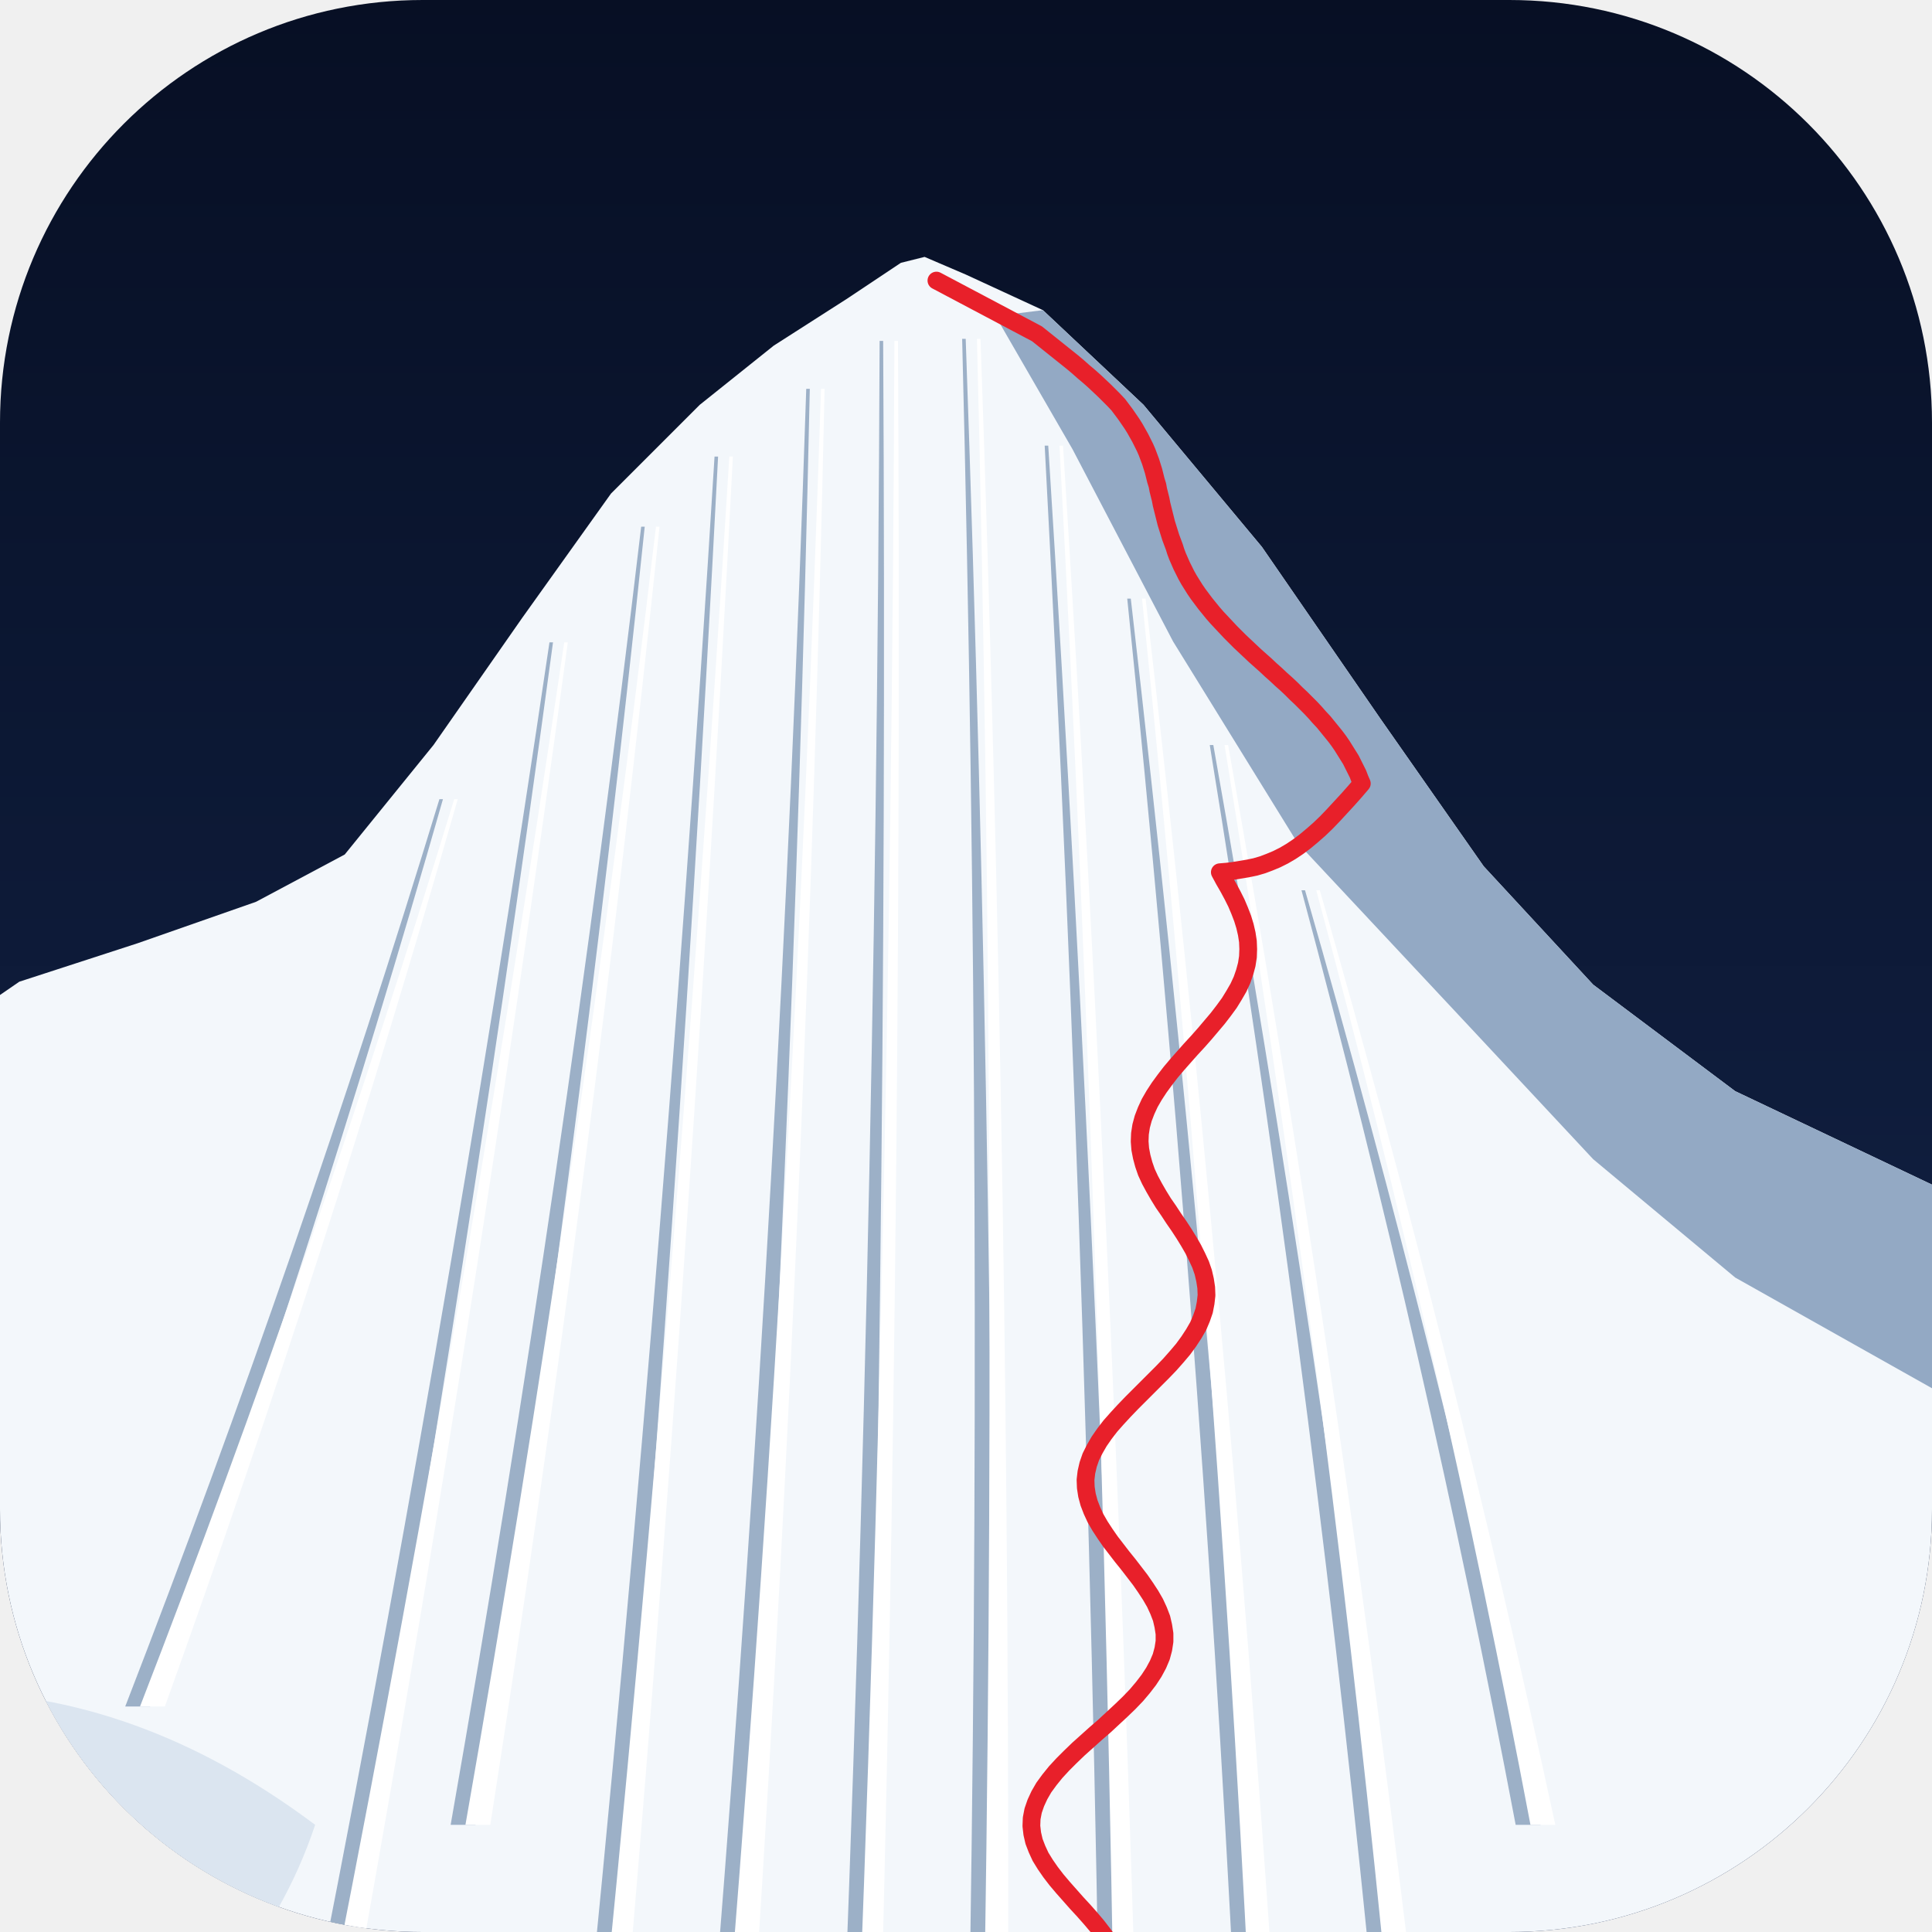
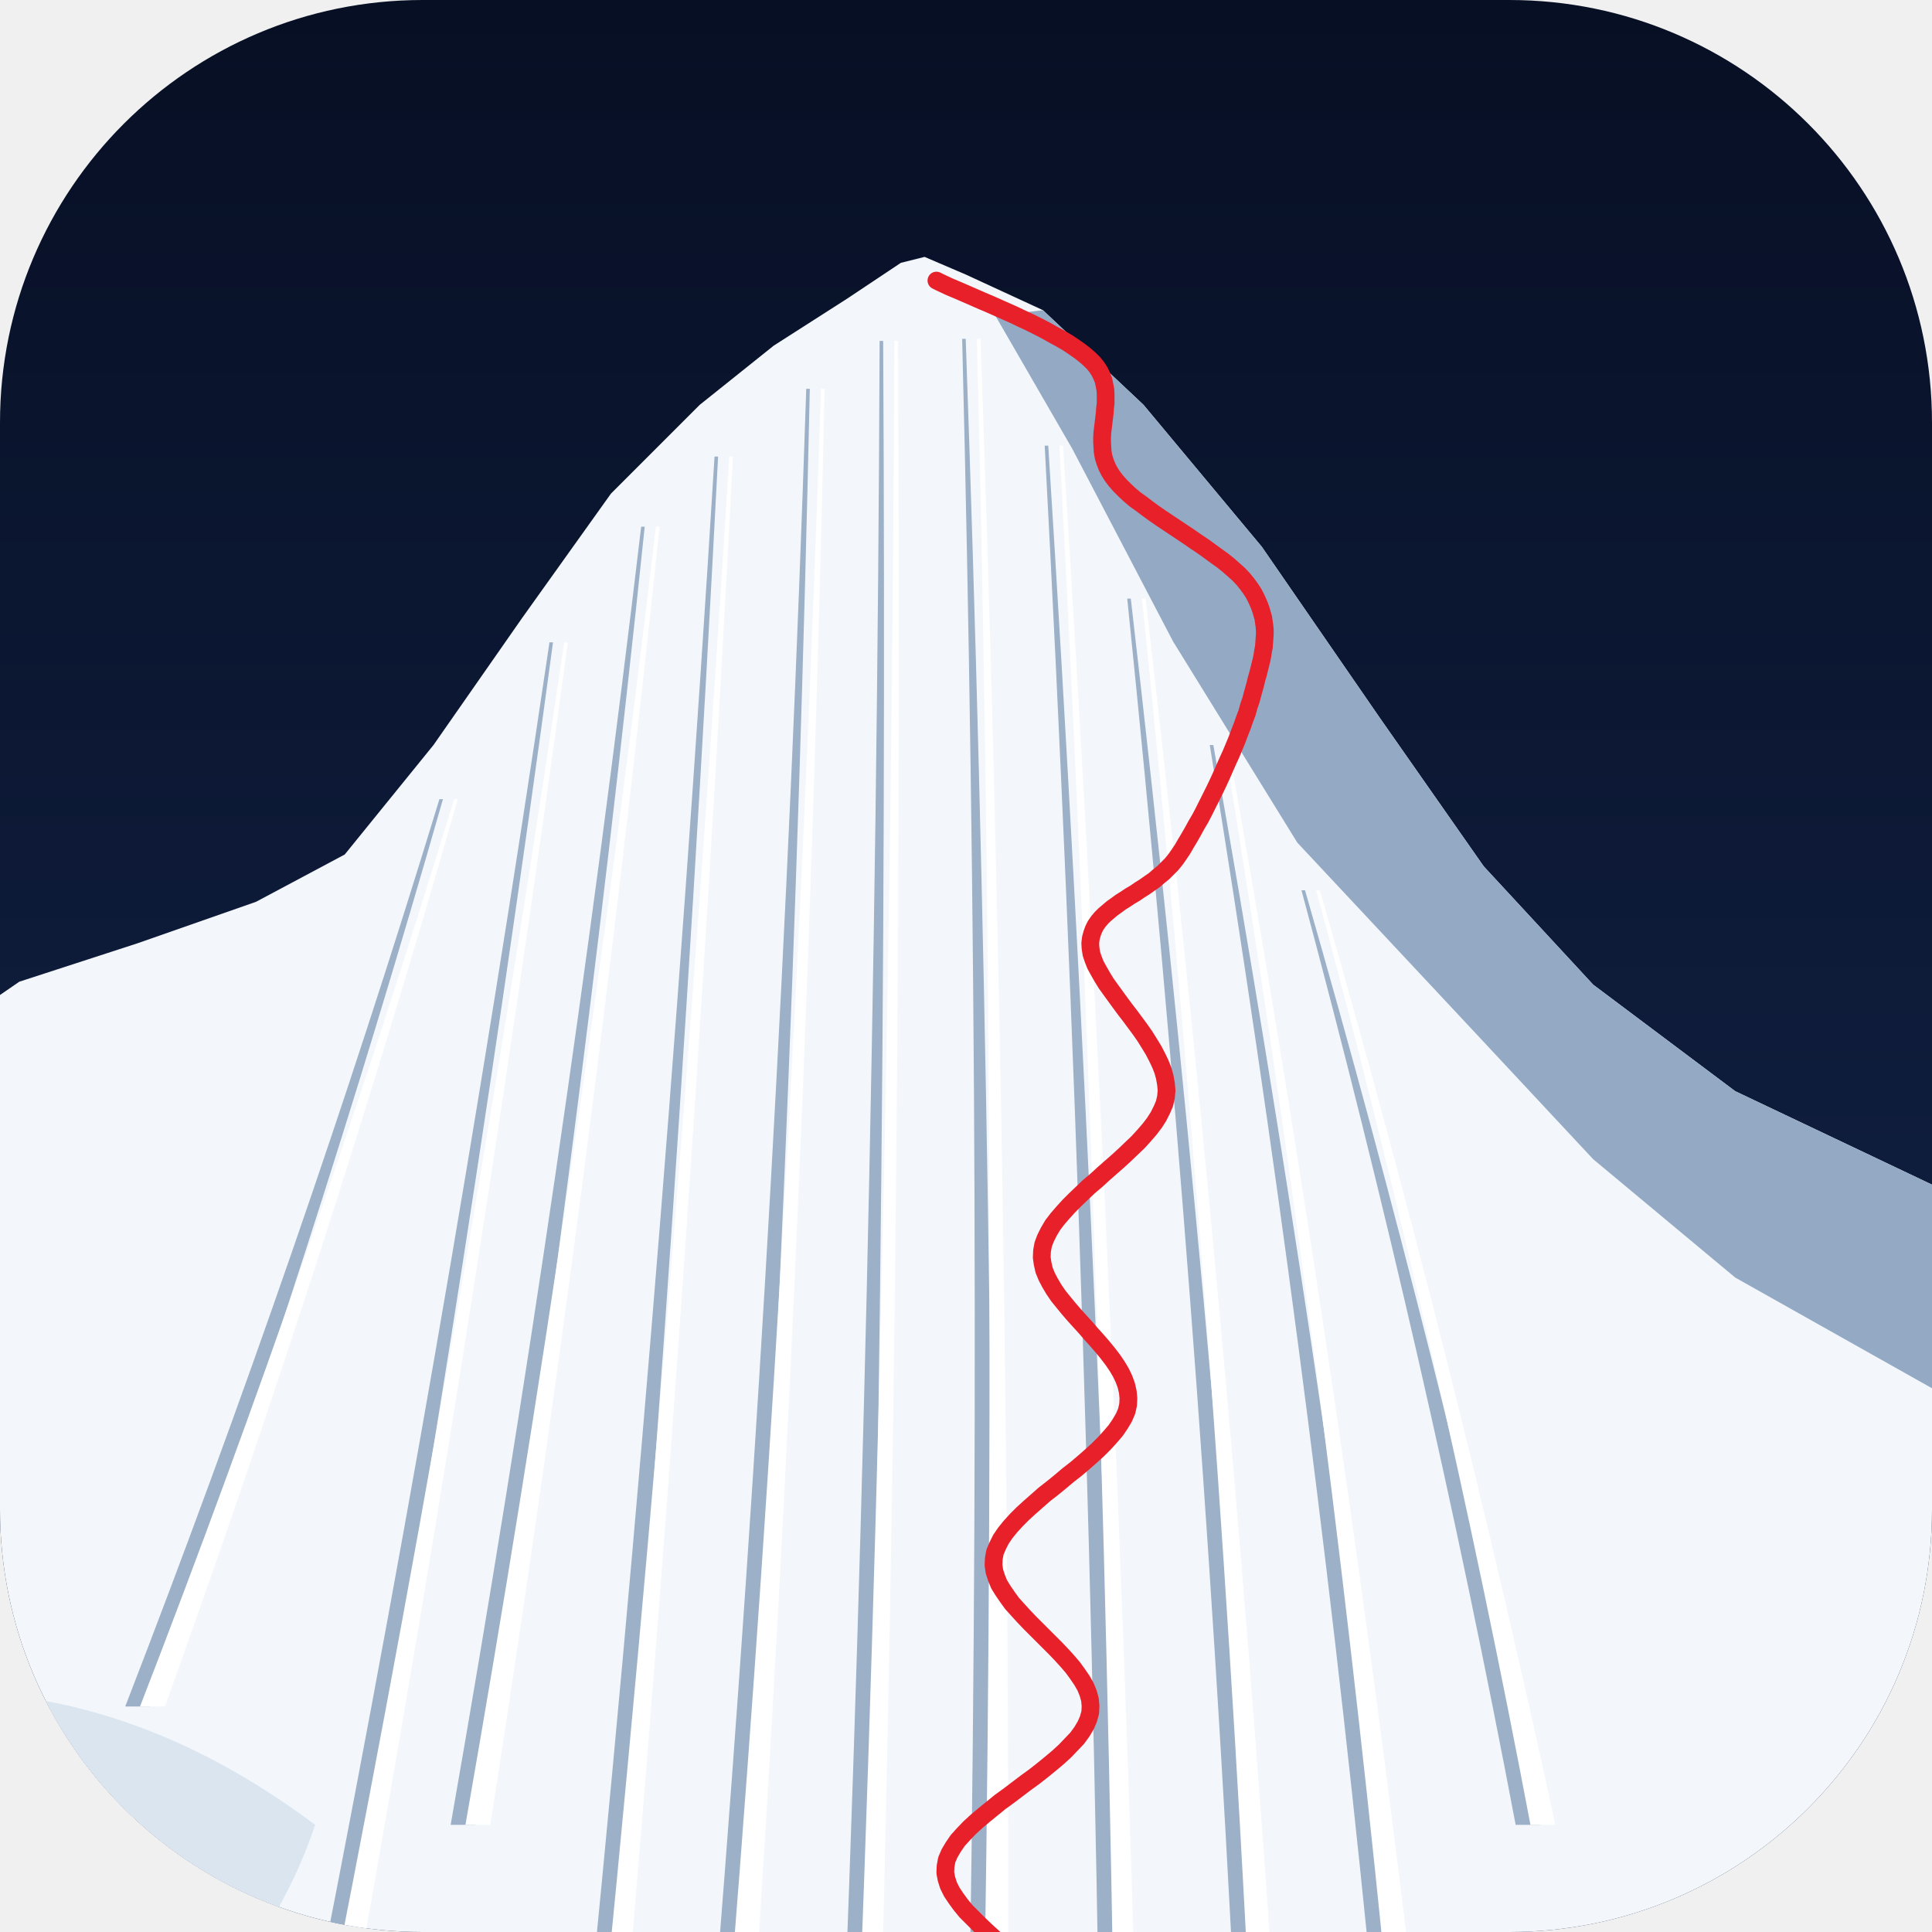
<svg xmlns="http://www.w3.org/2000/svg" viewBox="0 0 64 64">
  <defs>
    <linearGradient id="sky" x1="0" y1="0" x2="0" y2="1">
      <stop offset="0" stop-color="#070f24" />
      <stop offset="1" stop-color="#14264d" />
    </linearGradient>
    <clipPath id="r">
      <rect width="64" height="64" rx="14" />
    </clipPath>
  </defs>
  <g clip-path="url(#r)">
    <rect width="64" height="64" fill="url(#sky)" />
    <g transform="translate(4.56 5.57) scale(0.098)">
      <polygon points="-200.0,420.0 -120.0,330.0 -40.0,275.0 0.0,262.0 40.0,248.0 70.0,232.0 100.0,195.0 130.0,152.0 160.0,110.0 190.0,80.0 215.0,60.0 240.0,44.0 258.0,32.0 266.0,30.0 280.0,36.0 306.0,48.0 340.0,80.0 380.0,128.0 420.0,186.0 455.0,236.0 492.0,276.0 540.0,312.0 620.0,350.0 700.0,380.0 700.0,900.0 -200.0,900.0" fill="#f3f7fb" />
      <path d="M-200 560 Q-60 470 60 560 Q20 680 -200 720Z" fill="#dbe5f0" />
      <path d="M102.0 213.3Q55.2 366.6 -4.2 520.0L4.2 520.0Q59.4 366.6 103.2 213.3Z M139.2 160.3Q103.8 400.1 55.8 640.0L64.2 640.0Q108.0 400.1 140.4 160.3Z M170.2 121.2Q144.3 340.6 105.8 560.0L114.2 560.0Q148.5 340.6 171.4 121.2Z M195.0 97.5Q176.7 393.8 145.8 690.0L154.2 690.0Q180.9 393.8 196.2 97.5Z M226.0 74.6Q217.2 342.3 195.8 610.0L204.2 610.0Q221.4 342.3 227.2 74.6Z M250.8 58.4Q249.6 379.2 235.8 700.0L244.2 700.0Q253.8 379.2 252.0 58.4Z M278.7 57.7Q286.0 348.9 280.8 640.0L289.2 640.0Q290.2 348.9 279.9 57.7Z M306.6 93.8Q322.5 391.9 325.8 690.0L334.2 690.0Q326.7 391.9 307.8 93.8Z M334.5 145.5Q358.9 382.8 370.8 620.0L379.2 620.0Q363.2 382.8 335.7 145.5Z M362.4 195.0Q395.4 397.5 415.8 600.0L424.2 600.0Q399.6 397.5 363.6 195.0Z M393.4 244.1Q435.9 402.1 465.8 560.0L474.2 560.0Q440.1 402.1 394.6 244.1Z" fill="#7f98b6" opacity="0.75" />
      <path d="M102.0 213.3Q55.2 366.6 -4.2 520.0L4.2 520.0Q59.4 366.6 103.2 213.3Z M139.2 160.3Q103.8 400.1 55.8 640.0L64.2 640.0Q108.0 400.1 140.4 160.3Z M170.2 121.2Q144.3 340.6 105.8 560.0L114.2 560.0Q148.5 340.6 171.4 121.2Z M195.0 97.5Q176.7 393.8 145.8 690.0L154.2 690.0Q180.9 393.8 196.2 97.5Z M226.0 74.6Q217.2 342.3 195.8 610.0L204.2 610.0Q221.4 342.3 227.2 74.6Z M250.8 58.4Q249.6 379.2 235.8 700.0L244.2 700.0Q253.8 379.2 252.0 58.4Z M278.7 57.7Q286.0 348.9 280.8 640.0L289.2 640.0Q290.2 348.9 279.9 57.7Z M306.6 93.8Q322.5 391.9 325.8 690.0L334.2 690.0Q326.7 391.9 307.8 93.8Z M334.5 145.5Q358.9 382.8 370.8 620.0L379.2 620.0Q363.2 382.8 335.7 145.5Z M362.4 195.0Q395.4 397.5 415.8 600.0L424.2 600.0Q399.6 397.5 363.6 195.0Z M393.4 244.1Q435.9 402.1 465.8 560.0L474.2 560.0Q440.1 402.1 394.6 244.1Z" fill="#ffffff" transform="translate(5 0)" />
      <polygon points="306.0,48.0 340.0,80.0 380.0,128.0 420.0,186.0 455.0,236.0 492.0,276.0 540.0,312.0 620.0,350.0 700.0,380.0 700.0,900.0 700.0,450.0 620.0,420.0 540.0,375.0 492.0,335.0 450.0,290.0 392.0,228.0 350.0,160.0 316.0,95.0 290.0,50.0" fill="#93a9c4" />
-       <path d="M270.0 38.0 L304.0 56.0 L306.0 57.6 L308.0 59.2 L310.0 60.8 L312.0 62.4 L314.0 64.0 L316.0 65.6 L317.9 67.2 L319.7 68.8 L321.6 70.4 L323.4 72.0 L325.1 73.6 L326.8 75.2 L328.4 76.8 L330.0 78.4 L331.5 80.0 L332.7 81.6 L333.9 83.2 L335.0 84.8 L336.1 86.4 L337.1 88.0 L338.0 89.6 L338.9 91.2 L339.7 92.8 L340.5 94.4 L341.2 96.0 L341.8 97.6 L342.4 99.2 L342.9 100.8 L343.4 102.4 L343.8 104.0 L344.2 105.6 L344.7 107.2 L345.0 108.8 L345.4 110.4 L345.8 112.0 L346.1 113.6 L346.5 115.2 L346.9 116.8 L347.3 118.4 L347.7 120.0 L348.2 121.6 L348.7 123.2 L349.2 124.8 L349.8 126.4 L350.4 128.0 L350.9 129.6 L351.5 131.2 L352.2 132.8 L352.9 134.4 L353.7 136.0 L354.5 137.6 L355.4 139.2 L356.4 140.8 L357.4 142.4 L358.5 144.0 L359.7 145.6 L360.9 147.2 L362.2 148.8 L363.5 150.4 L364.9 152.0 L366.4 153.6 L367.9 155.2 L369.4 156.8 L371.0 158.4 L372.6 160.0 L374.3 161.6 L376.0 163.2 L377.7 164.8 L379.5 166.4 L381.3 168.0 L383.0 169.6 L384.8 171.2 L386.5 172.8 L388.3 174.4 L390.0 176.0 L391.6 177.6 L393.3 179.2 L394.9 180.8 L396.5 182.4 L398.0 184.0 L399.4 185.6 L400.9 187.2 L402.2 188.8 L403.5 190.4 L404.8 192.0 L406.0 193.6 L407.1 195.2 L408.1 196.8 L409.1 198.4 L410.1 200.0 L410.9 201.6 L411.7 203.2 L412.5 204.8 L413.1 206.4 L413.8 208.0 L411.4 210.8 L409.0 213.5 L406.6 216.1 L404.2 218.7 L401.8 221.2 L399.4 223.5 L397.0 225.6 L394.6 227.6 L392.2 229.4 L389.8 231.0 L387.4 232.4 L385.0 233.6 L382.6 234.6 L380.2 235.5 L377.8 236.2 L375.4 236.7 L373.0 237.1 L370.6 237.5 L368.2 237.8 L365.8 238.0 L367.2 240.6 L368.7 243.2 L370.1 245.8 L371.4 248.4 L372.5 251.0 L373.5 253.6 L374.3 256.2 L374.9 258.8 L375.3 261.4 L375.4 264.0 L375.3 266.6 L374.9 269.2 L374.2 271.8 L373.3 274.4 L372.1 277.0 L370.6 279.6 L369.0 282.2 L367.1 284.8 L365.1 287.4 L362.9 290.0 L360.7 292.6 L358.4 295.2 L356.0 297.8 L353.7 300.4 L351.4 303.0 L349.2 305.6 L347.2 308.2 L345.3 310.8 L343.6 313.4 L342.1 316.0 L340.9 318.6 L339.9 321.2 L339.2 323.8 L338.8 326.4 L338.7 329.0 L338.9 331.6 L339.4 334.2 L340.1 336.8 L341.0 339.4 L342.2 342.0 L343.6 344.6 L345.1 347.2 L346.7 349.8 L348.5 352.4 L350.2 355.0 L352.0 357.6 L353.7 360.2 L355.3 362.8 L356.8 365.4 L358.1 368.0 L359.3 370.6 L360.2 373.2 L360.8 375.8 L361.2 378.4 L361.3 381.0 L361.0 383.6 L360.5 386.2 L359.6 388.8 L358.5 391.4 L357.0 394.0 L355.3 396.6 L353.4 399.2 L351.2 401.8 L348.9 404.4 L346.4 407.0 L343.8 409.6 L341.2 412.2 L338.6 414.8 L336.0 417.4 L333.5 420.0 L331.1 422.6 L328.8 425.2 L326.8 427.8 L325.0 430.4 L323.5 433.0 L322.2 435.6 L321.3 438.2 L320.7 440.8 L320.4 443.4 L320.5 446.0 L320.9 448.6 L321.6 451.2 L322.6 453.8 L323.8 456.4 L325.3 459.0 L327.0 461.6 L328.8 464.2 L330.8 466.8 L332.8 469.4 L334.9 472.0 L336.9 474.6 L338.9 477.2 L340.7 479.8 L342.4 482.4 L343.9 485.0 L345.1 487.6 L346.1 490.2 L346.7 492.8 L347.1 495.4 L347.1 498.0 L346.7 500.6 L346.0 503.2 L344.9 505.8 L343.5 508.4 L341.8 511.0 L339.8 513.6 L337.6 516.2 L335.1 518.8 L332.4 521.4 L329.6 524.0 L326.8 526.6 L323.8 529.2 L320.9 531.8 L318.0 534.4 L315.3 537.0 L312.7 539.6 L310.3 542.2 L308.2 544.8 L306.3 547.4 L304.8 550.0 L303.6 552.6 L302.7 555.2 L302.2 557.8 L302.1 560.4 L302.4 563.0 L303.0 565.6 L304.0 568.2 L305.2 570.8 L306.8 573.4 L308.6 576.0 L310.6 578.6 L312.8 581.2 L315.1 583.8 L317.4 586.4 L319.8 589.0 L322.1 591.6 L324.3 594.2 L326.3 596.8 L328.2 599.4 L329.7 602.0 L331.1 604.6 L332.0 607.2 L332.7 609.8 L332.9 612.4 L332.8 615.0 L332.3 617.6 L331.4 620.2 L330.1 622.8 L328.5 625.4 L326.5 628.0 L324.2 630.6 L321.6 633.2 L318.8 635.8 L315.8 638.4 L312.6 641.0 L309.4 643.6 L306.2 646.2 L303.0 648.8 L299.9 651.4 L297.0 654.0 L294.2 656.6 L291.7 659.2 L289.5 661.8 L287.6 664.4 L286.0 667.0 L284.9 669.6 L284.2 672.2 L283.8 674.8 L283.9 677.4 L284.4 680.0" fill="none" stroke="#e8202a" stroke-width="6" stroke-linecap="round" stroke-linejoin="round" />
+       <path d="M270.0 38.0 L271.2 38.6 L272.7 39.3 L274.4 40.1 L276.3 40.9 L278.4 41.8 L280.7 42.8 L283.0 43.8 L285.5 44.9 L288.1 46.0 L290.8 47.2 L293.5 48.4 L296.2 49.6 L298.9 50.9 L301.7 52.2 L304.3 53.5 L307.0 54.9 L309.5 56.3 L311.9 57.6 L314.3 59.0 L316.4 60.4 L318.4 61.8 L320.2 63.2 L321.8 64.6 L323.2 66.0 L324.3 67.4 L325.2 68.8 L325.9 70.3 L326.5 71.8 L326.8 73.3 L327.1 74.8 L327.2 76.4 L327.2 77.9 L327.2 79.5 L327.0 81.1 L326.9 82.7 L326.7 84.4 L326.5 86.0 L326.3 87.7 L326.1 89.3 L326.0 91.0 L326.0 92.6 L326.1 94.3 L326.2 95.9 L326.5 97.6 L327.0 99.2 L327.6 100.8 L328.4 102.4 L329.4 104.0 L330.6 105.6 L332.0 107.2 L333.6 108.8 L335.3 110.4 L337.2 112.0 L339.3 113.5 L341.4 115.1 L343.6 116.7 L345.9 118.3 L348.3 119.9 L350.7 121.5 L353.1 123.1 L355.5 124.7 L357.8 126.3 L360.2 127.9 L362.4 129.5 L364.6 131.1 L366.7 132.6 L368.7 134.2 L370.5 135.8 L372.2 137.3 L373.7 138.9 L375.0 140.5 L376.1 142.0 L377.1 143.5 L377.9 145.0 L378.6 146.5 L379.2 147.9 L379.7 149.3 L380.1 150.7 L380.5 152.1 L380.7 153.5 L380.9 154.9 L381.0 156.2 L381.0 157.6 L380.9 159.0 L380.8 160.4 L380.7 161.8 L380.4 163.3 L380.2 164.7 L379.9 166.2 L379.5 167.8 L379.1 169.4 L378.7 171.0 L378.2 172.7 L377.8 174.4 L377.3 176.2 L376.8 178.0 L376.3 179.9 L375.6 181.9 L375.0 184.1 L374.2 186.2 L373.4 188.5 L372.5 190.8 L371.6 193.2 L370.6 195.6 L369.6 198.0 L368.5 200.4 L367.4 202.9 L366.3 205.4 L365.2 207.8 L364.0 210.3 L362.8 212.7 L361.6 215.1 L360.4 217.5 L359.2 219.8 L357.9 222.0 L356.7 224.2 L355.5 226.3 L354.3 228.3 L353.2 230.2 L352.0 232.0 L350.8 233.7 L349.5 235.3 L348.1 236.7 L346.7 238.1 L345.1 239.4 L343.6 240.7 L342.0 241.8 L340.3 243.0 L338.7 244.0 L337.1 245.1 L335.4 246.1 L333.9 247.1 L332.3 248.1 L330.8 249.2 L329.4 250.2 L328.1 251.3 L326.8 252.4 L325.7 253.5 L324.7 254.7 L323.8 256.0 L323.1 257.4 L322.6 258.8 L322.2 260.3 L322.0 262.0 L322.1 263.7 L322.4 265.6 L323.0 267.4 L323.8 269.4 L324.9 271.4 L326.1 273.5 L327.4 275.6 L328.9 277.7 L330.5 279.9 L332.1 282.1 L333.8 284.4 L335.5 286.6 L337.2 288.9 L338.9 291.2 L340.5 293.5 L342.0 295.9 L343.4 298.2 L344.6 300.5 L345.7 302.8 L346.6 305.1 L347.2 307.3 L347.6 309.6 L347.8 311.8 L347.6 314.0 L347.1 316.2 L346.2 318.3 L345.1 320.5 L343.7 322.7 L342.1 324.8 L340.2 327.0 L338.2 329.2 L336.0 331.3 L333.7 333.5 L331.3 335.7 L328.9 337.8 L326.4 340.0 L324.0 342.2 L321.5 344.3 L319.2 346.5 L316.9 348.7 L314.8 350.8 L312.8 353.0 L310.9 355.2 L309.3 357.3 L308.0 359.5 L306.9 361.7 L306.1 363.8 L305.7 366.0 L305.6 368.2 L305.9 370.3 L306.4 372.5 L307.3 374.7 L308.4 376.8 L309.7 379.0 L311.2 381.2 L312.9 383.3 L314.7 385.5 L316.6 387.7 L318.5 389.8 L320.5 392.0 L322.4 394.2 L324.3 396.3 L326.2 398.5 L328.0 400.7 L329.6 402.8 L331.1 405.0 L332.4 407.2 L333.4 409.3 L334.2 411.5 L334.7 413.7 L334.9 415.8 L334.8 418.0 L334.3 420.2 L333.4 422.3 L332.1 424.5 L330.6 426.7 L328.8 428.8 L326.8 431.0 L324.6 433.2 L322.3 435.3 L319.8 437.5 L317.2 439.7 L314.5 441.8 L311.9 444.0 L309.2 446.2 L306.5 448.3 L304.0 450.5 L301.5 452.7 L299.2 454.8 L297.0 457.0 L295.0 459.2 L293.3 461.3 L291.8 463.5 L290.7 465.7 L289.8 467.8 L289.4 470.0 L289.3 472.2 L289.6 474.3 L290.3 476.5 L291.2 478.7 L292.5 480.8 L294.0 483.0 L295.6 485.2 L297.5 487.3 L299.5 489.5 L301.6 491.7 L303.7 493.8 L305.9 496.0 L308.1 498.2 L310.2 500.3 L312.3 502.5 L314.3 504.7 L316.1 506.8 L317.7 509.0 L319.2 511.2 L320.4 513.3 L321.3 515.5 L321.9 517.7 L322.1 519.8 L322.0 522.0 L321.4 524.2 L320.5 526.3 L319.2 528.5 L317.6 530.7 L315.6 532.8 L313.5 535.0 L311.1 537.2 L308.6 539.3 L305.9 541.5 L303.1 543.7 L300.2 545.8 L297.3 548.0 L294.4 550.2 L291.5 552.3 L288.8 554.5 L286.1 556.7 L283.6 558.8 L281.2 561.0 L279.1 563.2 L277.2 565.3 L275.7 567.5 L274.4 569.7 L273.5 571.8 L273.1 574.0 L273.0 576.2 L273.4 578.3 L274.1 580.5 L275.2 582.7 L276.6 584.8 L278.2 587.0 L280.0 589.2 L282.1 591.3 L284.3 593.5 L286.6 595.7 L288.9 597.8 L291.3 600.0 L293.7 602.2 L296.1 604.3 L298.4 606.5 L300.5 608.7 L302.6 610.8 L304.4 613.0 L306.0 615.2 L307.3 617.3 L308.3 619.5 L309.0 621.7 L309.3 623.8 L309.2 626.0 L308.6 628.2 L307.7 630.5 L306.5 632.9 L304.9 635.3 L303.1 637.7 L301.1 640.2 L298.8 642.7 L296.3 645.3 L293.7 647.8 L290.9 650.3 L288.1 652.8 L285.2 655.2 L282.3 657.7 L279.4 660.0 L276.5 662.3 L273.6 664.5 L270.9 666.6 L268.3 668.7 L265.8 670.6 L263.5 672.3 L261.4 674.0 L259.6 675.5 L258.0 676.8 L256.8 678.0" fill="none" stroke="#e8202a" stroke-width="6" stroke-linecap="round" stroke-linejoin="round" />
    </g>
  </g>
</svg>
